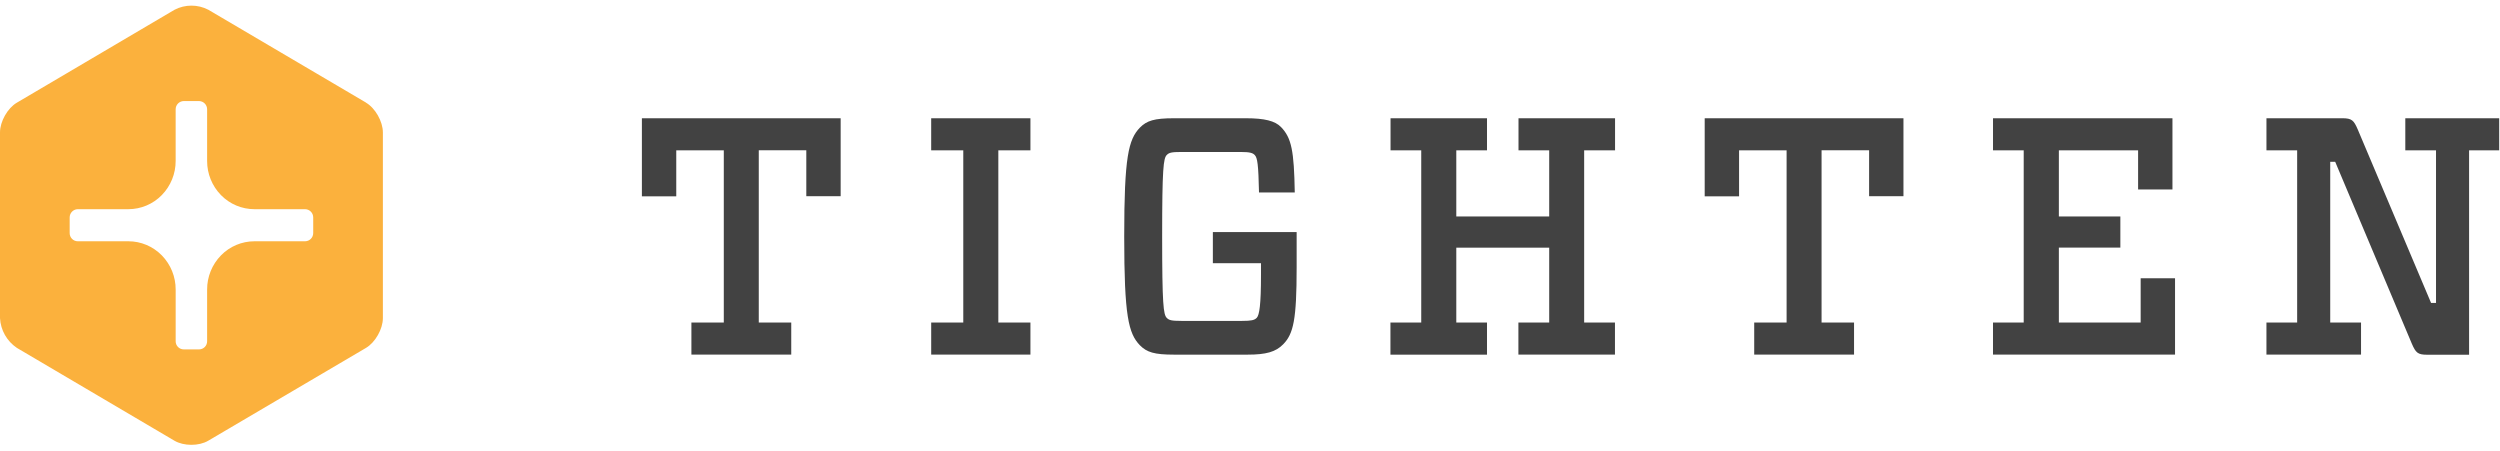
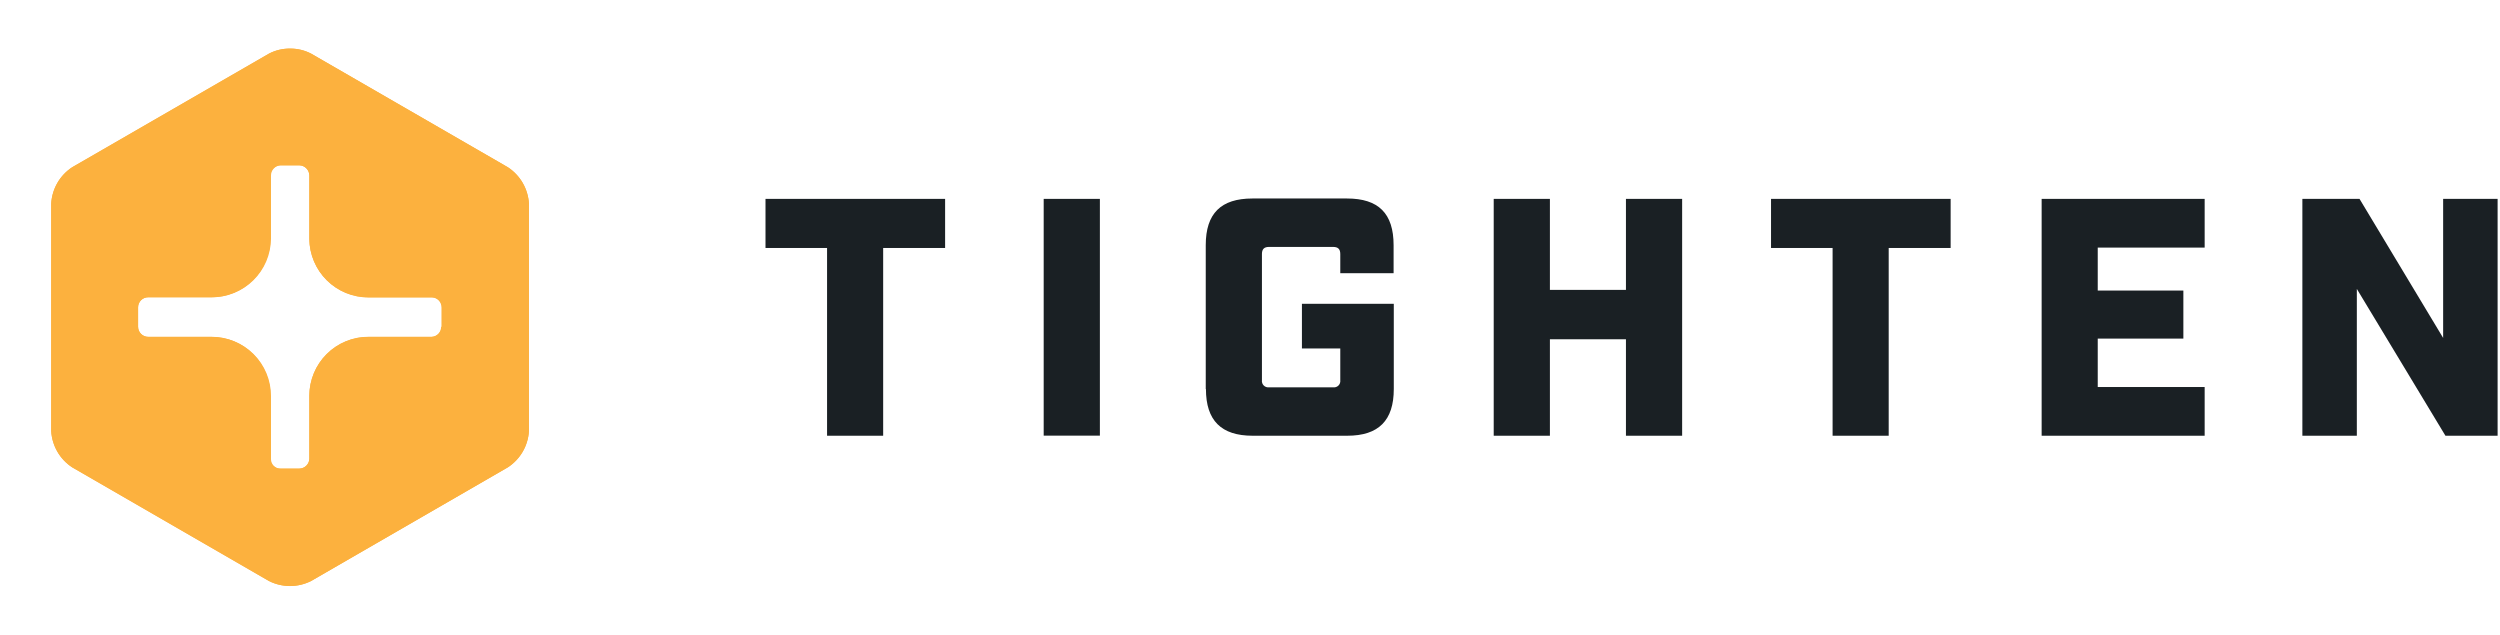
- <svg xmlns="http://www.w3.org/2000/svg" width="222px" height="40px" viewBox="0 0 222 40" version="1.1">
-   <g id="Page-1" stroke="none" stroke-width="1" fill="none" fill-rule="evenodd">
-     <g id="tighten.min" fill-rule="nonzero">
-       <path d="M70.263,28.641 L70.263,31.491 L61.397,31.491 L61.397,28.641 L64.273,28.641 L64.273,13.35 L60.052,13.35 L60.052,17.433 L57,17.433 L57,10.5 L74.651,10.5 L74.651,17.424 L71.6,17.424 L71.6,13.341 L67.379,13.341 L67.379,28.641 L70.264,28.641 L70.263,28.641 Z M91.502,28.641 L91.502,31.491 L82.69,31.491 L82.69,28.641 L85.539,28.641 L85.539,13.35 L82.689,13.35 L82.689,10.5 L91.502,10.5 L91.502,13.35 L88.652,13.35 L88.652,28.64 L91.502,28.64 L91.502,28.641 Z M111.8,17.098 C111.747,14.611 111.66,14.012 111.422,13.768 C111.246,13.586 111.018,13.495 110.147,13.495 L104.914,13.495 C104.017,13.495 103.806,13.558 103.604,13.767 C103.314,14.067 103.199,14.937 103.199,21 C103.199,27.053 103.313,27.924 103.604,28.224 C103.806,28.433 104.017,28.496 104.914,28.496 L110.296,28.496 C111.106,28.496 111.396,28.433 111.598,28.224 C111.835,27.979 111.976,27.054 111.976,24.412 L111.976,23.37 L107.702,23.37 L107.702,20.61 L115.142,20.61 L115.142,23.76 C115.142,28.38 114.861,29.632 113.955,30.566 C113.287,31.256 112.415,31.492 110.789,31.492 L104.246,31.492 C102.504,31.492 101.836,31.283 101.22,30.657 C100.209,29.604 99.83,28.071 99.83,21.001 C99.83,13.922 100.209,12.389 101.22,11.336 C101.836,10.71 102.504,10.501 104.246,10.501 L110.639,10.501 C112.302,10.501 113.225,10.737 113.753,11.281 C114.685,12.243 114.913,13.378 114.975,17.09 L111.809,17.09 L111.8,17.099 L111.8,17.098 Z M140.682,28.641 L143.409,28.641 L143.409,31.491 L134.834,31.491 L134.834,28.641 L137.569,28.641 L137.569,21.99 L129.319,21.99 L129.319,28.642 L132.046,28.642 L132.046,31.492 L123.471,31.492 L123.471,28.642 L126.206,28.642 L126.206,13.35 L123.48,13.35 L123.48,10.5 L132.046,10.5 L132.046,13.35 L129.319,13.35 L129.319,19.221 L137.569,19.221 L137.569,13.35 L134.843,13.35 L134.843,10.5 L143.417,10.5 L143.417,13.35 L140.673,13.35 L140.673,28.64 L140.683,28.64 L140.682,28.641 Z M164.639,28.641 L164.639,31.491 L155.774,31.491 L155.774,28.641 L158.65,28.641 L158.65,13.35 L154.429,13.35 L154.429,17.433 L151.377,17.433 L151.377,10.5 L169.027,10.5 L169.027,17.424 L165.976,17.424 L165.976,13.341 L161.755,13.341 L161.755,28.641 L164.639,28.641 Z M176.979,13.35 L176.979,10.5 L192.914,10.5 L192.914,16.825 L189.863,16.825 L189.863,13.35 L182.827,13.35 L182.827,19.221 L188.288,19.221 L188.288,21.989 L182.827,21.989 L182.827,28.641 L190.091,28.641 L190.091,24.711 L193.143,24.711 L193.143,31.491 L176.978,31.491 L176.978,28.641 L179.705,28.641 L179.705,13.35 L176.978,13.35 L176.979,13.35 Z M216.317,13.35 L213.591,13.35 L213.591,10.5 L221.928,10.5 L221.928,13.35 L219.255,13.35 L219.255,31.5 L215.525,31.5 C214.69,31.5 214.515,31.318 214.163,30.502 L207.364,14.366 L206.924,14.366 L206.924,28.641 L209.66,28.641 L209.66,31.491 L201.26,31.491 L201.26,28.641 L203.987,28.641 L203.987,13.35 L201.261,13.35 L201.261,10.5 L207.997,10.5 C208.842,10.5 209.017,10.682 209.369,11.498 L215.878,26.898 L216.318,26.898 L216.318,13.35 L216.317,13.35 Z" id="Shape" fill="#424242" />
-       <path d="M32.502,9.118 C33.322,9.595 34,10.79 34,11.761 L34,28.25 C34,29.22 33.321,30.408 32.502,30.893 L18.489,39.137 C17.669,39.622 16.321,39.622 15.493,39.137 L1.498,30.892 C0.611,30.295 0.057,29.316 0,28.249 L0,11.76 C0,10.79 0.67,9.603 1.498,9.117 L15.502,0.865 C16.441,0.378 17.559,0.378 18.498,0.865 L32.502,9.11 L32.502,9.12 L32.502,9.118 Z M27.813,20.698 L27.813,19.313 C27.817,18.91 27.494,18.58 27.091,18.576 L22.596,18.576 C21.477,18.577 20.406,18.126 19.624,17.326 C18.832,16.516 18.39,15.428 18.392,14.296 L18.392,9.711 C18.396,9.312 18.078,8.983 17.679,8.974 L16.32,8.974 C15.917,8.978 15.594,9.308 15.598,9.711 L15.598,14.296 C15.6,15.428 15.158,16.516 14.366,17.326 C13.584,18.126 12.513,18.577 11.394,18.576 L6.9,18.576 C6.501,18.585 6.183,18.914 6.187,19.313 L6.187,20.697 C6.185,20.89 6.26,21.075 6.396,21.212 C6.531,21.349 6.716,21.426 6.909,21.425 L11.404,21.425 C12.518,21.425 13.586,21.878 14.374,22.682 C15.163,23.493 15.603,24.582 15.599,25.714 L15.599,30.299 C15.597,30.492 15.672,30.677 15.808,30.814 C15.943,30.951 16.128,31.028 16.321,31.027 L17.679,31.027 C17.87,31.026 18.053,30.948 18.187,30.811 C18.321,30.675 18.395,30.49 18.392,30.299 L18.392,25.714 C18.388,24.58 18.83,23.49 19.622,22.679 C20.404,21.877 21.476,21.425 22.596,21.425 L27.091,21.425 C27.491,21.423 27.814,21.097 27.813,20.697 L27.813,20.698 Z" id="Shape" fill="#FBB13D" />
-     </g>
-   </g>
+ <svg xmlns="http://www.w3.org/2000/svg" id="Layer_1" data-name="Layer 1" viewBox="0 0 260.19 66.18" width="260px" height="66px">
+   <defs>
+     <style>.cls-1{fill:#fcb13e;}.cls-2{fill:#1a2024;}</style>
+   </defs>
+   <path class="cls-1" d="M45.83,34.08v-2a1.05,1.05,0,0,0-1-1.06H38.19A6.15,6.15,0,0,1,32,24.89V18.3A1.07,1.07,0,0,0,31,17.24H29a1.06,1.06,0,0,0-1,1.06v6.59A6.16,6.16,0,0,1,21.78,31H15.2a1.05,1.05,0,0,0-1.06,1.06v2a1.05,1.05,0,0,0,1.06,1.06h6.58a6.15,6.15,0,0,1,6.16,6.15v6.59a1,1,0,0,0,1,1h2a1.06,1.06,0,0,0,1.06-1V41.29a6.15,6.15,0,0,1,6.15-6.15h6.59a1.05,1.05,0,0,0,1-1.06M52.7,17.44a4.88,4.88,0,0,1,2.2,3.8v23.7a4.88,4.88,0,0,1-2.2,3.8L32.18,60.59a4.91,4.91,0,0,1-4.39,0L7.27,48.74a4.86,4.86,0,0,1-2.19-3.8V21.24a4.86,4.86,0,0,1,2.19-3.8L27.79,5.59a4.85,4.85,0,0,1,4.39,0Z" />
+   <path class="cls-1" d="M14.14,34.08v-2A1.05,1.05,0,0,1,15.2,31h6.58a6.16,6.16,0,0,0,6.16-6.15V18.3a1.06,1.06,0,0,1,1-1.06h2A1.07,1.07,0,0,1,32,18.3v6.59A6.15,6.15,0,0,0,38.19,31h6.59a1.05,1.05,0,0,1,1,1.06v2a1.06,1.06,0,0,1-1,1.06H38.19A6.15,6.15,0,0,0,32,41.29v6.59a1.06,1.06,0,0,1-1.06,1H29a1,1,0,0,1-1-1V41.29a6.15,6.15,0,0,0-6.16-6.15H15.2a1.06,1.06,0,0,1-1.06-1.06M30,5.07a4.47,4.47,0,0,0-2.2.52L7.27,17.44a4.86,4.86,0,0,0-2.19,3.8v23.7a4.83,4.83,0,0,0,2.19,3.79L27.79,60.59a4.85,4.85,0,0,0,4.39,0L52.7,48.73a4.84,4.84,0,0,0,2.2-3.79V21.24a4.88,4.88,0,0,0-2.2-3.8L32.18,5.59A4.49,4.49,0,0,0,30,5.07Z" />
+   <polygon class="cls-2" points="85.99 25.86 79.57 25.86 79.57 20.74 98.3 20.74 98.3 25.86 91.84 25.86 91.84 45.44 85.99 45.44 85.99 25.86" />
+   <rect class="cls-2" x="108.58" y="20.74" width="5.86" height="24.69" />
+   <path class="cls-2" d="M125.48,40.57v-15c0-3.32,1.59-4.87,4.87-4.87h9.86c3.28,0,4.86,1.55,4.86,4.87v2.92h-5.56v-2c0-.53-.25-.74-.75-.74h-6.68c-.49,0-.74.21-.74.74V39.65a.66.66,0,0,0,.74.74h6.68a.66.66,0,0,0,.75-.74V36.34h-4V31.68h9.58v8.89c0,3.28-1.58,4.87-4.86,4.87h-9.86c-3.28,0-4.87-1.59-4.87-4.87" />
+   <polygon class="cls-2" points="155.51 20.74 161.37 20.74 161.37 30.23 169.3 30.23 169.3 20.74 175.16 20.74 175.16 45.44 169.3 45.44 169.3 35.38 161.37 35.38 161.37 45.44 155.51 45.44 155.51 20.74" />
+   <polygon class="cls-2" points="190.85 25.86 184.43 25.86 184.43 20.74 203.16 20.74 203.16 25.86 196.7 25.86 196.7 45.44 190.85 45.44 190.85 25.86" />
+   <polygon class="cls-2" points="212.65 20.74 229.65 20.74 229.65 25.82 218.5 25.82 218.5 30.3 227.43 30.3 227.43 35.31 218.5 35.31 218.5 40.36 229.65 40.36 229.65 45.44 212.65 45.44 212.65 20.74" />
+   <polygon class="cls-2" points="254.52 20.74 254.52 35.24 245.8 20.74 239.84 20.74 239.84 45.44 245.52 45.44 245.52 30.13 254.76 45.44 260.2 45.44 260.2 20.74 254.52 20.74" />
</svg>
